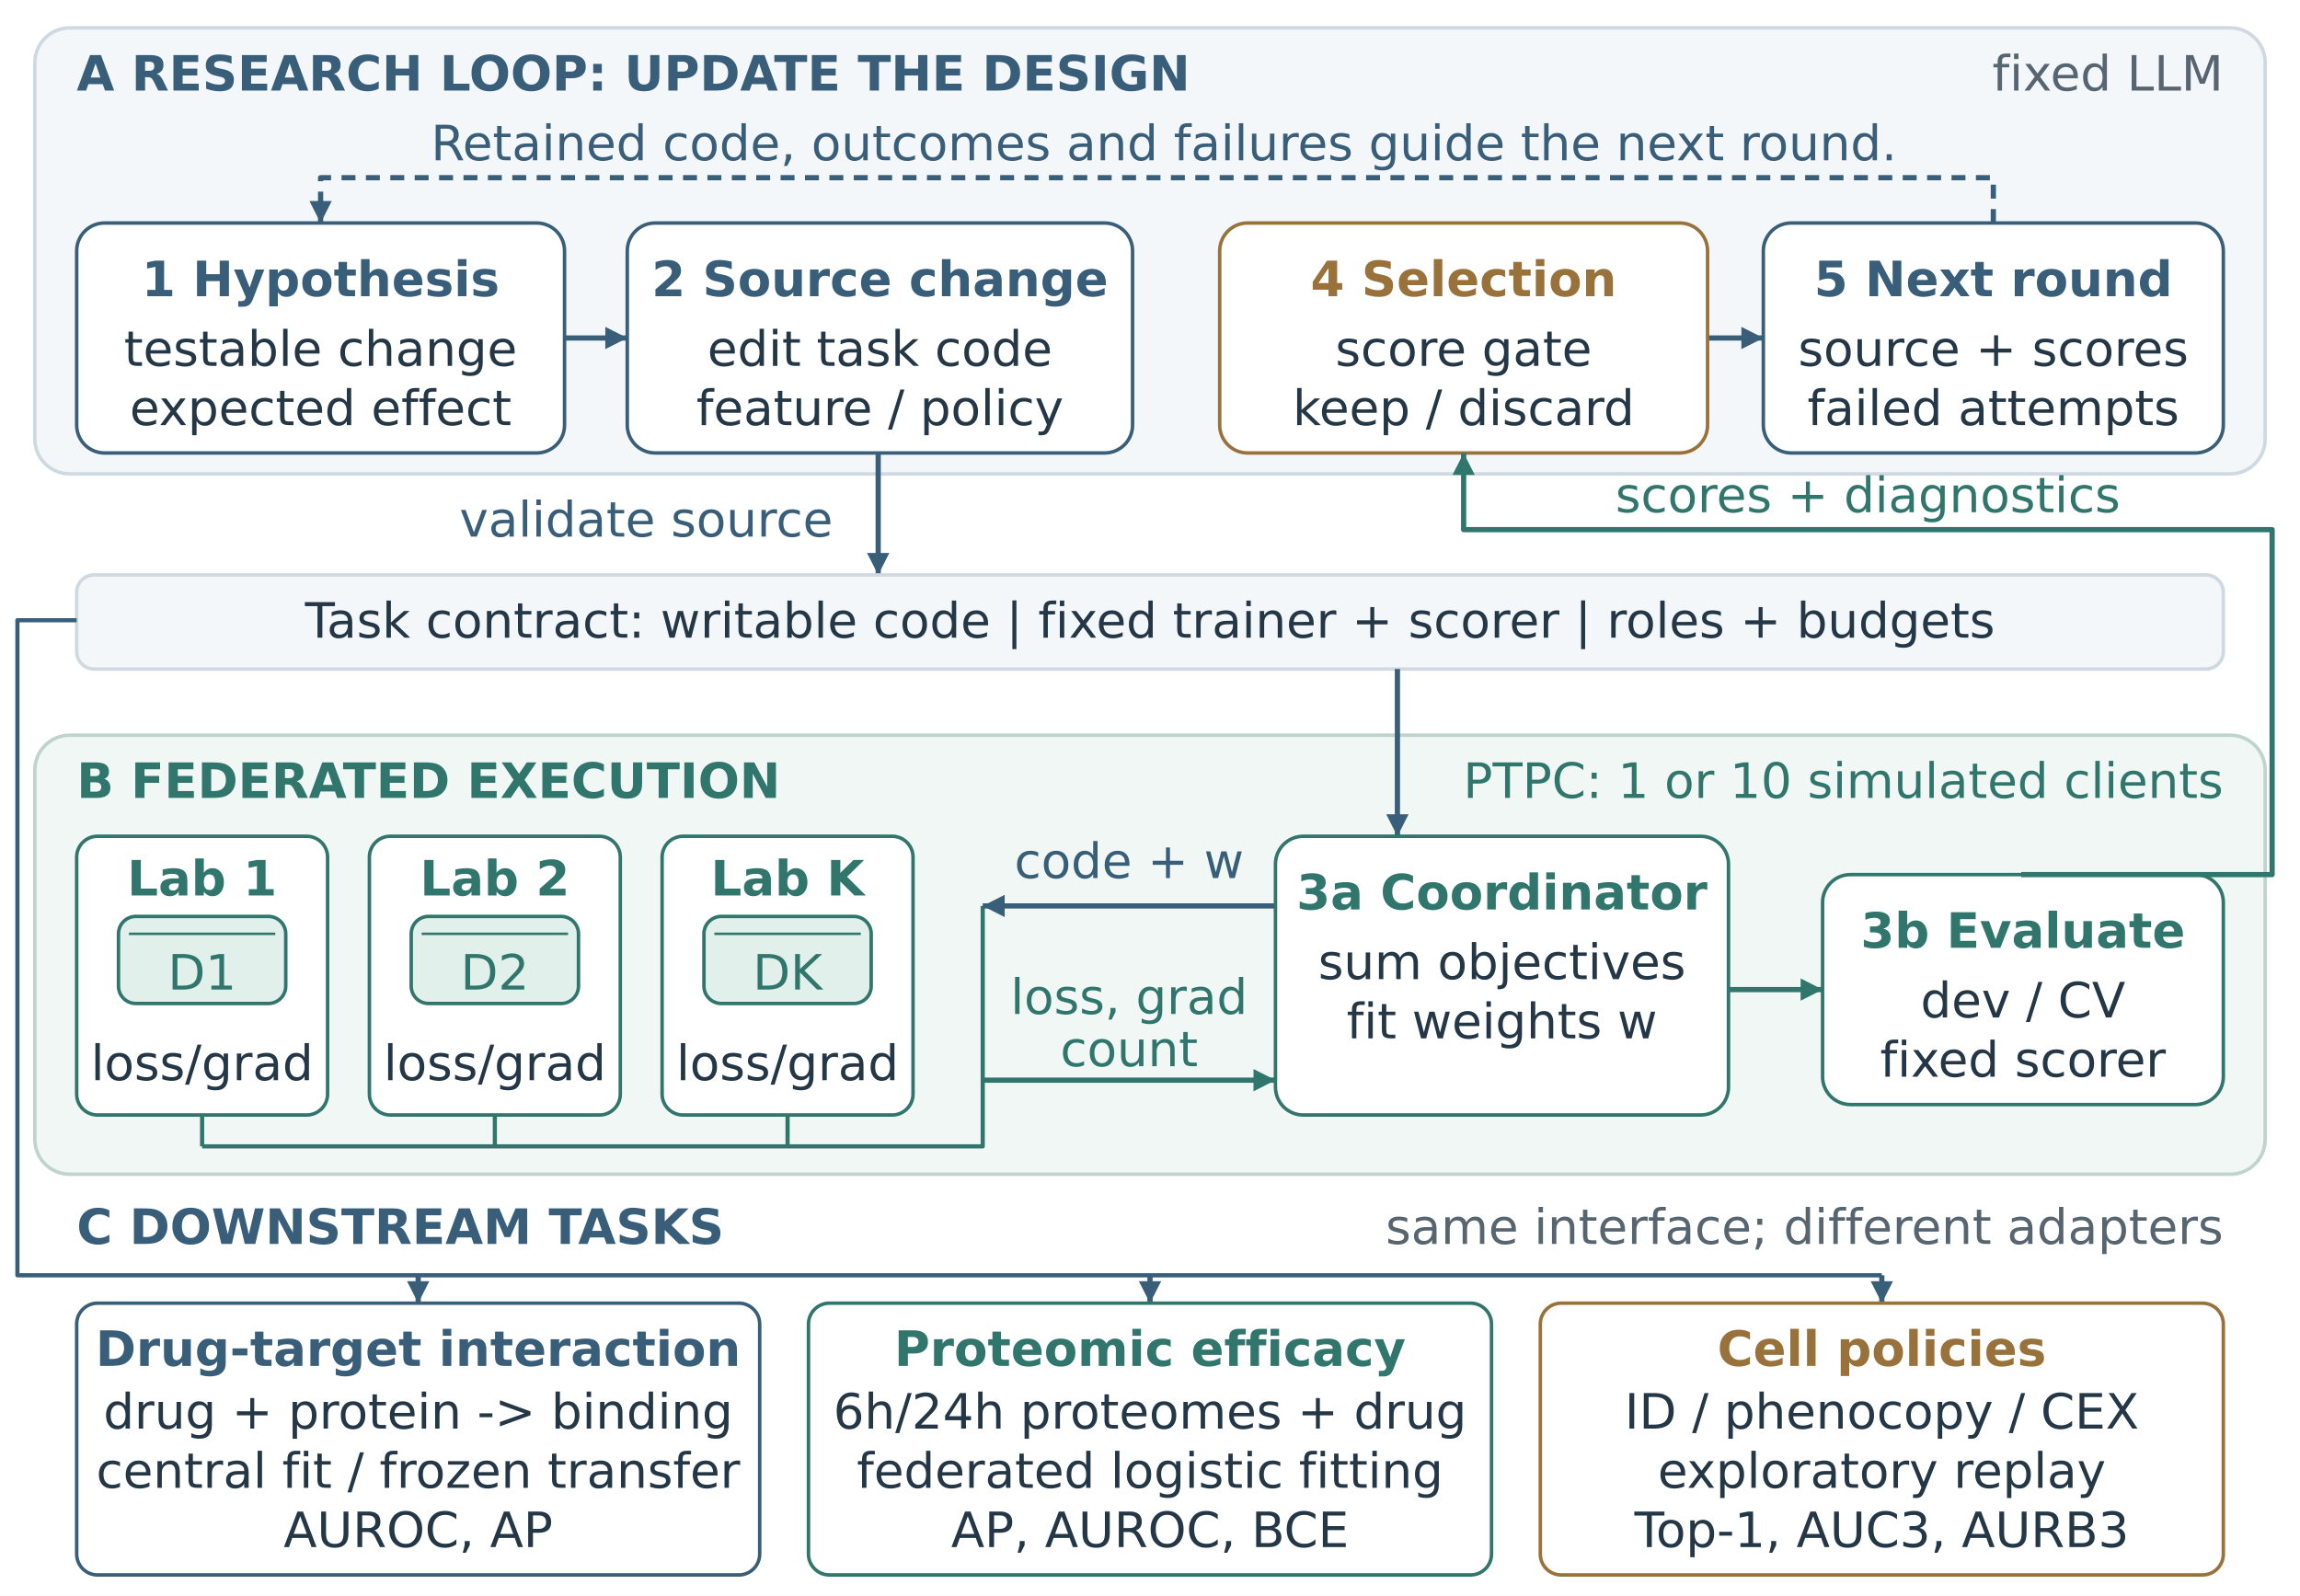
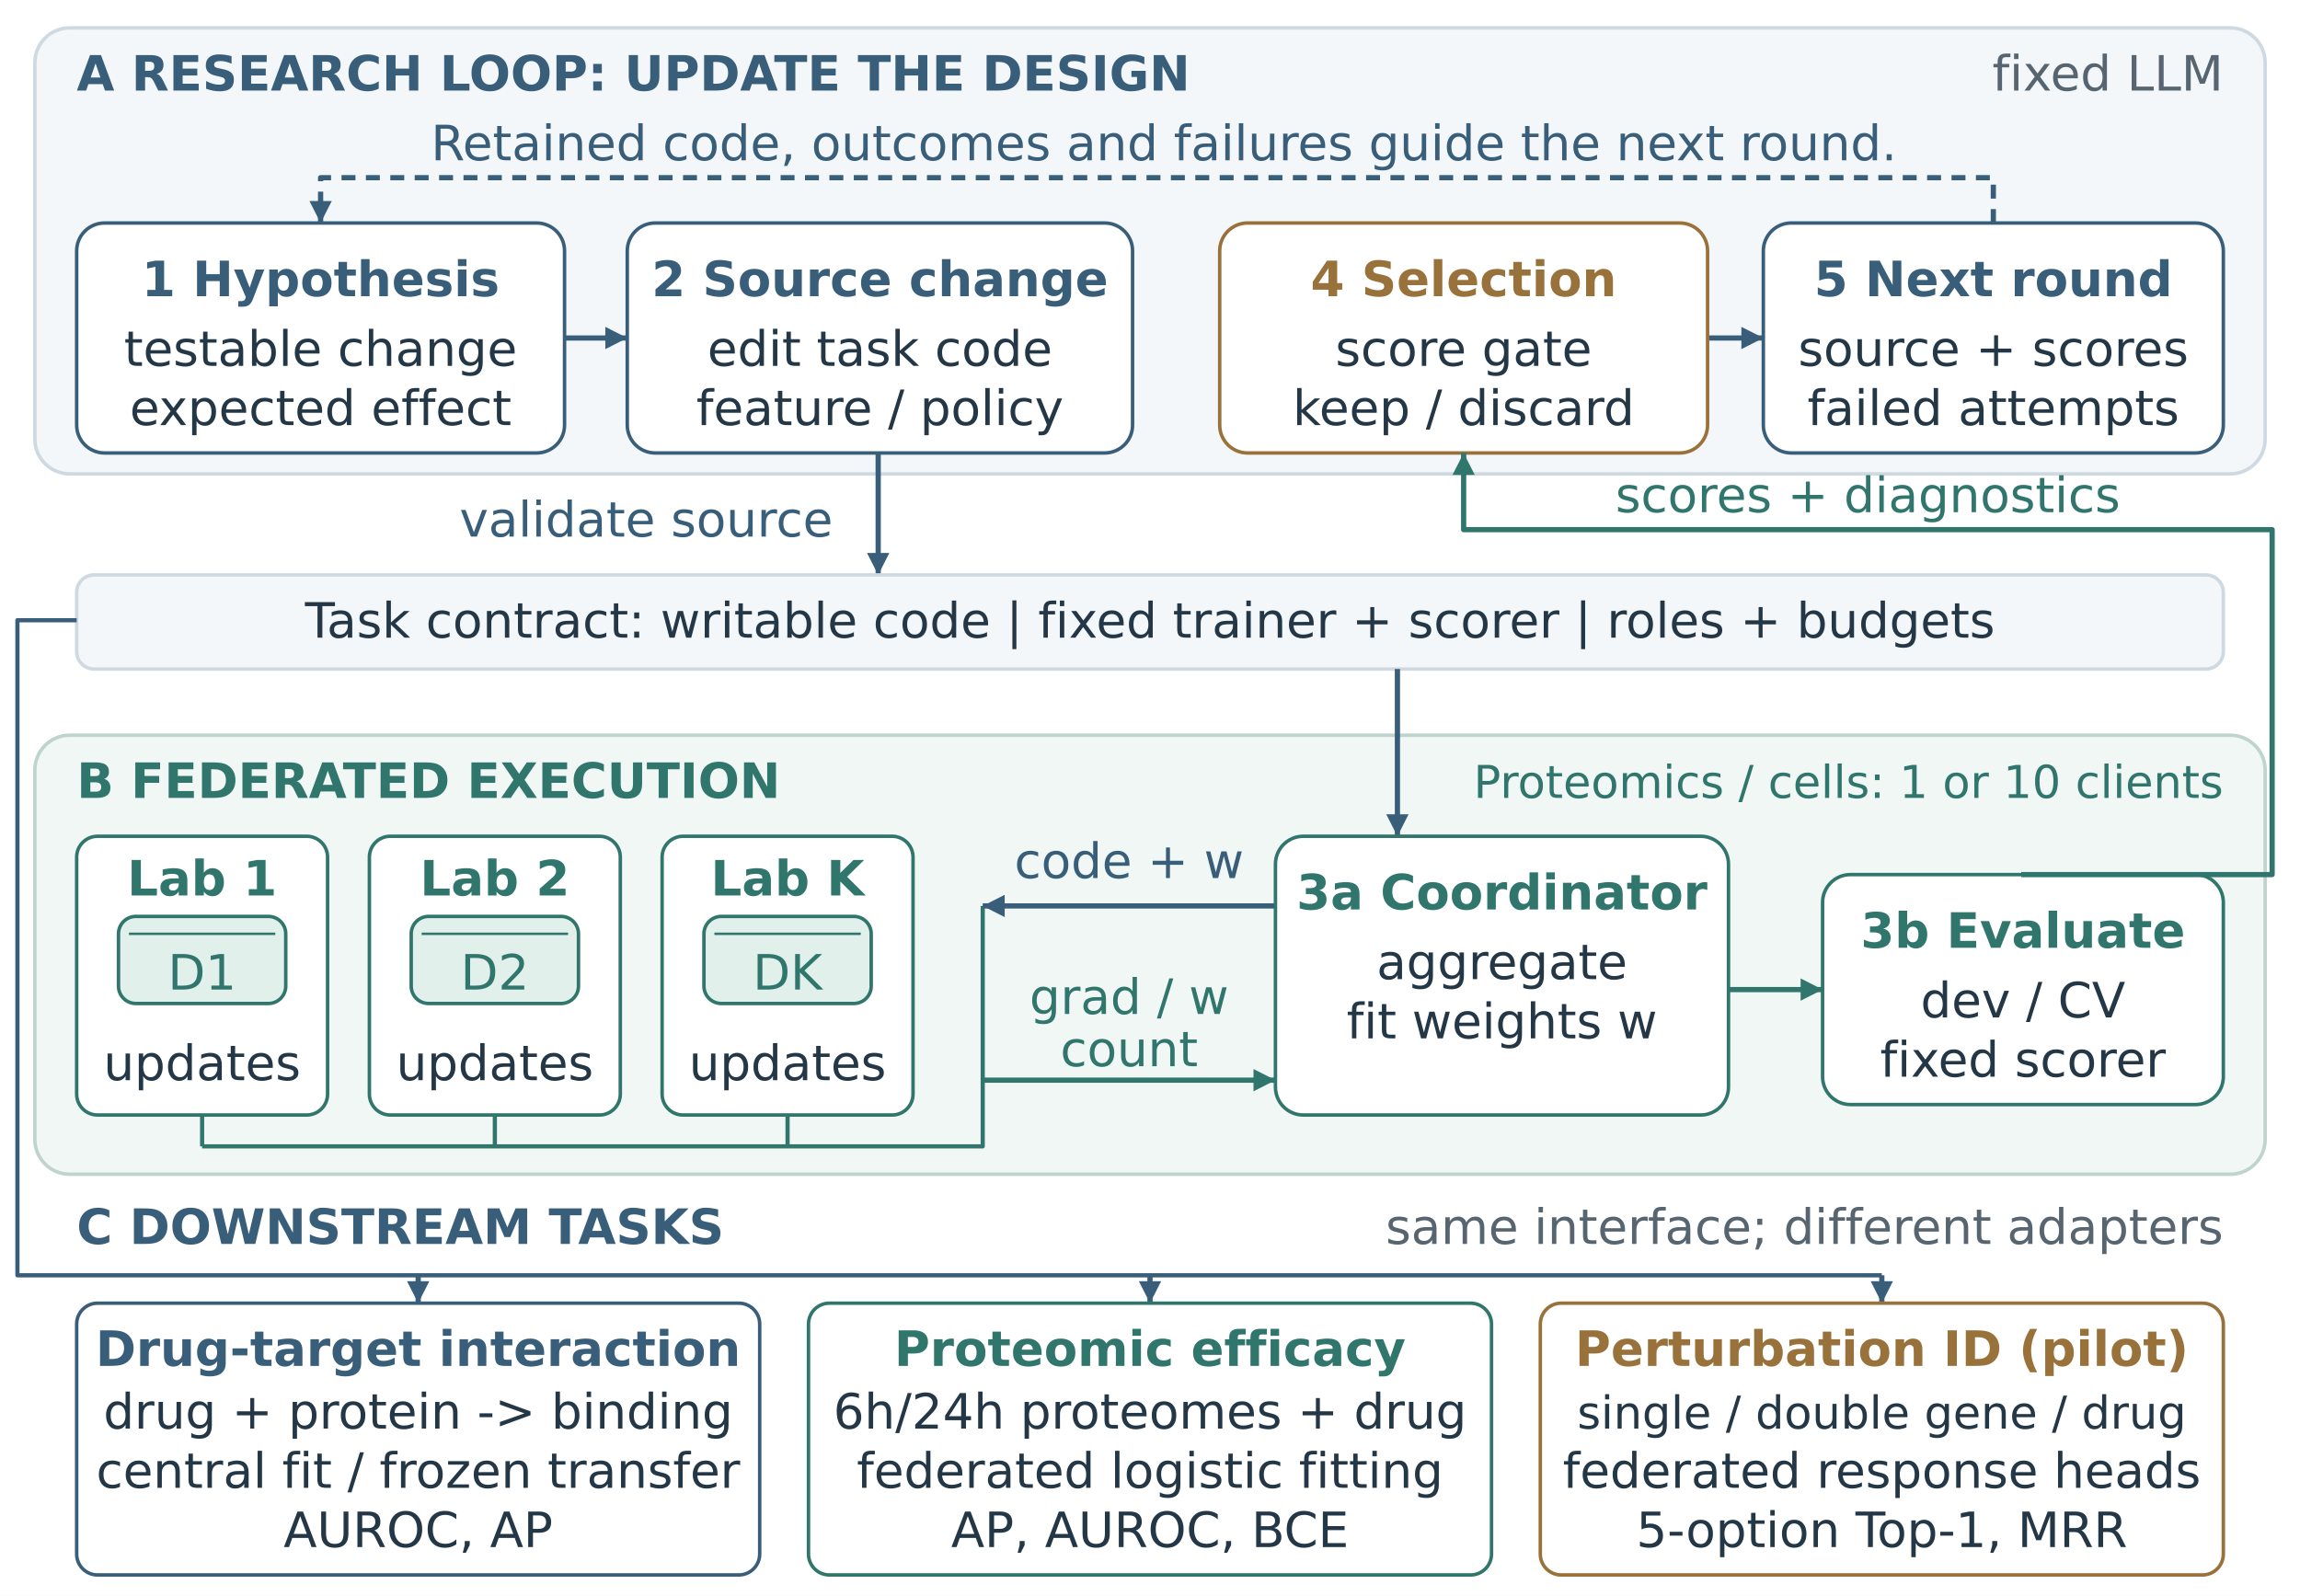
<svg xmlns="http://www.w3.org/2000/svg" width="660pt" height="458pt" viewBox="0 0 660 458" role="img" aria-labelledby="title description">
  <rect width="660" height="458" fill="#FFFFFF" />
  <rect x="10" y="8" width="640" height="128" rx="10" fill="#F4F7FA" stroke="#CFD9E1" stroke-width="1" />
  <text x="22" y="26" font-family="DejaVu Sans, Arial, sans-serif" font-size="14" font-weight="700" fill="#395E7A" text-anchor="start">A  RESEARCH LOOP: UPDATE THE DESIGN</text>
  <text x="638" y="26" font-family="DejaVu Sans, Arial, sans-serif" font-size="14" font-weight="400" fill="#566570" text-anchor="end">fixed LLM</text>
  <polyline points="572,64 572,51 92,51 92,64" fill="none" stroke="#395E7A" stroke-width="1.5" stroke-linejoin="round" stroke-dasharray="4 3" />
  <polygon points="92.000,64.000 95.200,57.700 88.800,57.700" fill="#395E7A" />
  <text x="334" y="46" font-family="DejaVu Sans, Arial, sans-serif" font-size="14" font-weight="400" fill="#395E7A" text-anchor="middle">Retained code, outcomes and failures guide the next round.</text>
  <polyline points="162,97 180,97" fill="none" stroke="#395E7A" stroke-width="1.5" stroke-linejoin="round" />
  <polygon points="180.000,97.000 173.700,93.800 173.700,100.200" fill="#395E7A" />
  <polyline points="490,97 506,97" fill="none" stroke="#395E7A" stroke-width="1.5" stroke-linejoin="round" />
  <polygon points="506.000,97.000 499.700,93.800 499.700,100.200" fill="#395E7A" />
  <rect x="22" y="64" width="140" height="66" rx="8" fill="white" stroke="#395E7A" stroke-width="1" />
  <text x="92.0" y="85" font-family="DejaVu Sans, Arial, sans-serif" font-size="14" font-weight="700" fill="#395E7A" text-anchor="middle">1 Hypothesis</text>
  <text x="92.0" y="105" font-family="DejaVu Sans, Arial, sans-serif" font-size="14" font-weight="400" fill="#243746" text-anchor="middle">testable change</text>
  <text x="92.0" y="122" font-family="DejaVu Sans, Arial, sans-serif" font-size="14" font-weight="400" fill="#243746" text-anchor="middle">expected effect</text>
  <rect x="180" y="64" width="145" height="66" rx="8" fill="white" stroke="#395E7A" stroke-width="1" />
  <text x="252.5" y="85" font-family="DejaVu Sans, Arial, sans-serif" font-size="14" font-weight="700" fill="#395E7A" text-anchor="middle">2 Source change</text>
  <text x="252.5" y="105" font-family="DejaVu Sans, Arial, sans-serif" font-size="14" font-weight="400" fill="#243746" text-anchor="middle">edit task code</text>
  <text x="252.5" y="122" font-family="DejaVu Sans, Arial, sans-serif" font-size="14" font-weight="400" fill="#243746" text-anchor="middle">feature / policy</text>
  <rect x="350" y="64" width="140" height="66" rx="8" fill="white" stroke="#99723B" stroke-width="1" />
  <text x="420.0" y="85" font-family="DejaVu Sans, Arial, sans-serif" font-size="14" font-weight="700" fill="#99723B" text-anchor="middle">4 Selection</text>
  <text x="420.0" y="105" font-family="DejaVu Sans, Arial, sans-serif" font-size="14" font-weight="400" fill="#243746" text-anchor="middle">score gate</text>
  <text x="420.0" y="122" font-family="DejaVu Sans, Arial, sans-serif" font-size="14" font-weight="400" fill="#243746" text-anchor="middle">keep / discard</text>
  <rect x="506" y="64" width="132" height="66" rx="8" fill="white" stroke="#395E7A" stroke-width="1" />
  <text x="572.0" y="85" font-family="DejaVu Sans, Arial, sans-serif" font-size="14" font-weight="700" fill="#395E7A" text-anchor="middle">5 Next round</text>
  <text x="572.0" y="105" font-family="DejaVu Sans, Arial, sans-serif" font-size="14" font-weight="400" fill="#243746" text-anchor="middle">source + scores</text>
  <text x="572.0" y="122" font-family="DejaVu Sans, Arial, sans-serif" font-size="14" font-weight="400" fill="#243746" text-anchor="middle">failed attempts</text>
  <polyline points="252,130 252,165" fill="none" stroke="#395E7A" stroke-width="1.5" stroke-linejoin="round" />
  <polygon points="252.000,165.000 255.200,158.700 248.800,158.700" fill="#395E7A" />
  <text x="239" y="154" font-family="DejaVu Sans, Arial, sans-serif" font-size="14" font-weight="400" fill="#395E7A" text-anchor="end">validate source</text>
  <rect x="22" y="165" width="616" height="27" rx="5" fill="#F4F7FA" stroke="#CFD9E1" stroke-width="1" />
  <text x="330" y="183" font-family="DejaVu Sans, Arial, sans-serif" font-size="14" font-weight="400" fill="#243746" text-anchor="middle">Task contract: writable code | fixed trainer + scorer | roles + budgets</text>
  <rect x="10" y="211" width="640" height="126" rx="10" fill="#F0F7F4" stroke="#BFD4CD" stroke-width="1" />
  <text x="22" y="229" font-family="DejaVu Sans, Arial, sans-serif" font-size="14" font-weight="700" fill="#30766C" text-anchor="start">B  FEDERATED EXECUTION</text>
-   <text x="638" y="229" font-family="DejaVu Sans, Arial, sans-serif" font-size="14" font-weight="400" fill="#30766C" text-anchor="end">PTPC: 1 or 10 simulated clients</text>
+   <text x="638" y="229" font-family="DejaVu Sans, Arial, sans-serif" font-size="13" font-weight="400" fill="#30766C" text-anchor="end">Proteomics / cells: 1 or 10 clients</text>
  <polyline points="401,192 401,240" fill="none" stroke="#395E7A" stroke-width="1.5" stroke-linejoin="round" />
  <polygon points="401.000,240.000 404.200,233.700 397.800,233.700" fill="#395E7A" />
  <rect x="22" y="240" width="72" height="80" rx="6" fill="white" stroke="#30766C" stroke-width="1" />
  <text x="58" y="257" font-family="DejaVu Sans, Arial, sans-serif" font-size="14" font-weight="700" fill="#30766C" text-anchor="middle">Lab 1</text>
  <rect x="34" y="263" width="48" height="25" rx="5" fill="#E2F0EB" stroke="#30766C" stroke-width="1" />
  <polyline points="37,268 79,268" fill="none" stroke="#30766C" stroke-width="0.7" stroke-linejoin="round" />
  <text x="58" y="284" font-family="DejaVu Sans, Arial, sans-serif" font-size="14" font-weight="400" fill="#30766C" text-anchor="middle">D1</text>
-   <text x="58" y="310" font-family="DejaVu Sans, Arial, sans-serif" font-size="14" font-weight="400" fill="#243746" text-anchor="middle">loss/grad</text>
+   <text x="58" y="310" font-family="DejaVu Sans, Arial, sans-serif" font-size="14" font-weight="400" fill="#243746" text-anchor="middle">updates</text>
  <polyline points="58,320 58,329" fill="none" stroke="#30766C" stroke-width="1.2" stroke-linejoin="round" />
  <rect x="106" y="240" width="72" height="80" rx="6" fill="white" stroke="#30766C" stroke-width="1" />
  <text x="142" y="257" font-family="DejaVu Sans, Arial, sans-serif" font-size="14" font-weight="700" fill="#30766C" text-anchor="middle">Lab 2</text>
  <rect x="118" y="263" width="48" height="25" rx="5" fill="#E2F0EB" stroke="#30766C" stroke-width="1" />
  <polyline points="121,268 163,268" fill="none" stroke="#30766C" stroke-width="0.7" stroke-linejoin="round" />
  <text x="142" y="284" font-family="DejaVu Sans, Arial, sans-serif" font-size="14" font-weight="400" fill="#30766C" text-anchor="middle">D2</text>
-   <text x="142" y="310" font-family="DejaVu Sans, Arial, sans-serif" font-size="14" font-weight="400" fill="#243746" text-anchor="middle">loss/grad</text>
+   <text x="142" y="310" font-family="DejaVu Sans, Arial, sans-serif" font-size="14" font-weight="400" fill="#243746" text-anchor="middle">updates</text>
  <polyline points="142,320 142,329" fill="none" stroke="#30766C" stroke-width="1.2" stroke-linejoin="round" />
  <rect x="190" y="240" width="72" height="80" rx="6" fill="white" stroke="#30766C" stroke-width="1" />
  <text x="226" y="257" font-family="DejaVu Sans, Arial, sans-serif" font-size="14" font-weight="700" fill="#30766C" text-anchor="middle">Lab K</text>
  <rect x="202" y="263" width="48" height="25" rx="5" fill="#E2F0EB" stroke="#30766C" stroke-width="1" />
  <polyline points="205,268 247,268" fill="none" stroke="#30766C" stroke-width="0.7" stroke-linejoin="round" />
  <text x="226" y="284" font-family="DejaVu Sans, Arial, sans-serif" font-size="14" font-weight="400" fill="#30766C" text-anchor="middle">DK</text>
-   <text x="226" y="310" font-family="DejaVu Sans, Arial, sans-serif" font-size="14" font-weight="400" fill="#243746" text-anchor="middle">loss/grad</text>
+   <text x="226" y="310" font-family="DejaVu Sans, Arial, sans-serif" font-size="14" font-weight="400" fill="#243746" text-anchor="middle">updates</text>
  <polyline points="226,320 226,329" fill="none" stroke="#30766C" stroke-width="1.2" stroke-linejoin="round" />
  <polyline points="58,329 282,329 282,260" fill="none" stroke="#30766C" stroke-width="1.2" stroke-linejoin="round" />
  <polyline points="366,260 282,260" fill="none" stroke="#395E7A" stroke-width="1.5" stroke-linejoin="round" />
  <polygon points="282.000,260.000 288.300,263.200 288.300,256.800" fill="#395E7A" />
  <text x="324" y="252" font-family="DejaVu Sans, Arial, sans-serif" font-size="14" font-weight="400" fill="#395E7A" text-anchor="middle">code + w</text>
  <polyline points="282,310 366,310" fill="none" stroke="#30766C" stroke-width="1.5" stroke-linejoin="round" />
  <polygon points="366.000,310.000 359.700,306.800 359.700,313.200" fill="#30766C" />
-   <text x="324" y="291" font-family="DejaVu Sans, Arial, sans-serif" font-size="14" font-weight="400" fill="#30766C" text-anchor="middle">loss, grad</text>
+   <text x="324" y="291" font-family="DejaVu Sans, Arial, sans-serif" font-size="14" font-weight="400" fill="#30766C" text-anchor="middle">grad / w</text>
  <text x="324" y="306" font-family="DejaVu Sans, Arial, sans-serif" font-size="14" font-weight="400" fill="#30766C" text-anchor="middle">count</text>
  <rect x="366" y="240" width="130" height="80" rx="8" fill="white" stroke="#30766C" stroke-width="1" />
  <text x="431.0" y="261" font-family="DejaVu Sans, Arial, sans-serif" font-size="14" font-weight="700" fill="#30766C" text-anchor="middle">3a Coordinator</text>
-   <text x="431.0" y="281" font-family="DejaVu Sans, Arial, sans-serif" font-size="14" font-weight="400" fill="#243746" text-anchor="middle">sum objectives</text>
+   <text x="431.0" y="281" font-family="DejaVu Sans, Arial, sans-serif" font-size="14" font-weight="400" fill="#243746" text-anchor="middle">aggregate</text>
  <text x="431.0" y="298" font-family="DejaVu Sans, Arial, sans-serif" font-size="14" font-weight="400" fill="#243746" text-anchor="middle">fit weights w</text>
  <rect x="523" y="251" width="115" height="66" rx="8" fill="white" stroke="#30766C" stroke-width="1" />
  <text x="580.5" y="272" font-family="DejaVu Sans, Arial, sans-serif" font-size="14" font-weight="700" fill="#30766C" text-anchor="middle">3b Evaluate</text>
  <text x="580.5" y="292" font-family="DejaVu Sans, Arial, sans-serif" font-size="14" font-weight="400" fill="#243746" text-anchor="middle">dev / CV</text>
  <text x="580.5" y="309" font-family="DejaVu Sans, Arial, sans-serif" font-size="14" font-weight="400" fill="#243746" text-anchor="middle">fixed scorer</text>
  <polyline points="496,284 523,284" fill="none" stroke="#30766C" stroke-width="1.5" stroke-linejoin="round" />
  <polygon points="523.000,284.000 516.700,280.800 516.700,287.200" fill="#30766C" />
  <polyline points="580,251 652,251 652,152 420,152 420,130" fill="none" stroke="#30766C" stroke-width="1.5" stroke-linejoin="round" />
  <polygon points="420.000,130.000 416.800,136.300 423.200,136.300" fill="#30766C" />
  <text x="536" y="147" font-family="DejaVu Sans, Arial, sans-serif" font-size="14" font-weight="400" fill="#30766C" text-anchor="middle">scores + diagnostics</text>
  <text x="22" y="357" font-family="DejaVu Sans, Arial, sans-serif" font-size="14" font-weight="700" fill="#395E7A" text-anchor="start">C  DOWNSTREAM TASKS</text>
  <text x="638" y="357" font-family="DejaVu Sans, Arial, sans-serif" font-size="14" font-weight="400" fill="#566570" text-anchor="end">same interface; different adapters</text>
  <polyline points="22,178 5,178 5,366 540,366" fill="none" stroke="#395E7A" stroke-width="1.2" stroke-linejoin="round" />
  <polyline points="120,366 120,374" fill="none" stroke="#395E7A" stroke-width="1.5" stroke-linejoin="round" />
  <polygon points="120.000,374.000 123.200,367.700 116.800,367.700" fill="#395E7A" />
  <polyline points="330,366 330,374" fill="none" stroke="#395E7A" stroke-width="1.5" stroke-linejoin="round" />
  <polygon points="330.000,374.000 333.200,367.700 326.800,367.700" fill="#395E7A" />
  <polyline points="540,366 540,374" fill="none" stroke="#395E7A" stroke-width="1.5" stroke-linejoin="round" />
  <polygon points="540.000,374.000 543.200,367.700 536.800,367.700" fill="#395E7A" />
  <rect x="22" y="374" width="196" height="78" rx="6" fill="white" stroke="#395E7A" stroke-width="1" />
  <text x="120" y="392" font-family="DejaVu Sans, Arial, sans-serif" font-size="14" font-weight="700" fill="#395E7A" text-anchor="middle">Drug-target interaction</text>
  <text x="120" y="410" font-family="DejaVu Sans, Arial, sans-serif" font-size="14" font-weight="400" fill="#243746" text-anchor="middle">drug + protein -&gt; binding</text>
  <text x="120" y="427" font-family="DejaVu Sans, Arial, sans-serif" font-size="14" font-weight="400" fill="#243746" text-anchor="middle">central fit / frozen transfer</text>
  <text x="120" y="444" font-family="DejaVu Sans, Arial, sans-serif" font-size="14" font-weight="400" fill="#243746" text-anchor="middle">AUROC, AP</text>
  <rect x="232" y="374" width="196" height="78" rx="6" fill="white" stroke="#30766C" stroke-width="1" />
  <text x="330" y="392" font-family="DejaVu Sans, Arial, sans-serif" font-size="14" font-weight="700" fill="#30766C" text-anchor="middle">Proteomic efficacy</text>
  <text x="330" y="410" font-family="DejaVu Sans, Arial, sans-serif" font-size="14" font-weight="400" fill="#243746" text-anchor="middle">6h/24h proteomes + drug</text>
  <text x="330" y="427" font-family="DejaVu Sans, Arial, sans-serif" font-size="14" font-weight="400" fill="#243746" text-anchor="middle">federated logistic fitting</text>
  <text x="330" y="444" font-family="DejaVu Sans, Arial, sans-serif" font-size="14" font-weight="400" fill="#243746" text-anchor="middle">AP, AUROC, BCE</text>
  <rect x="442" y="374" width="196" height="78" rx="6" fill="white" stroke="#99723B" stroke-width="1" />
-   <text x="540" y="392" font-family="DejaVu Sans, Arial, sans-serif" font-size="14" font-weight="700" fill="#99723B" text-anchor="middle">Cell policies</text>
-   <text x="540" y="410" font-family="DejaVu Sans, Arial, sans-serif" font-size="14" font-weight="400" fill="#243746" text-anchor="middle">ID / phenocopy / CEX</text>
-   <text x="540" y="427" font-family="DejaVu Sans, Arial, sans-serif" font-size="14" font-weight="400" fill="#243746" text-anchor="middle">exploratory replay</text>
-   <text x="540" y="444" font-family="DejaVu Sans, Arial, sans-serif" font-size="14" font-weight="400" fill="#243746" text-anchor="middle">Top-1, AUC3, AURB3</text>
+   <text x="540" y="392" font-family="DejaVu Sans, Arial, sans-serif" font-size="14" font-weight="700" fill="#99723B" text-anchor="middle">Perturbation ID (pilot)</text>
+   <text x="540" y="410" font-family="DejaVu Sans, Arial, sans-serif" font-size="13" font-weight="400" fill="#243746" text-anchor="middle">single / double gene / drug</text>
+   <text x="540" y="427" font-family="DejaVu Sans, Arial, sans-serif" font-size="14" font-weight="400" fill="#243746" text-anchor="middle">federated response heads</text>
+   <text x="540" y="444" font-family="DejaVu Sans, Arial, sans-serif" font-size="14" font-weight="400" fill="#243746" text-anchor="middle">5-option Top-1, MRR</text>
</svg>
